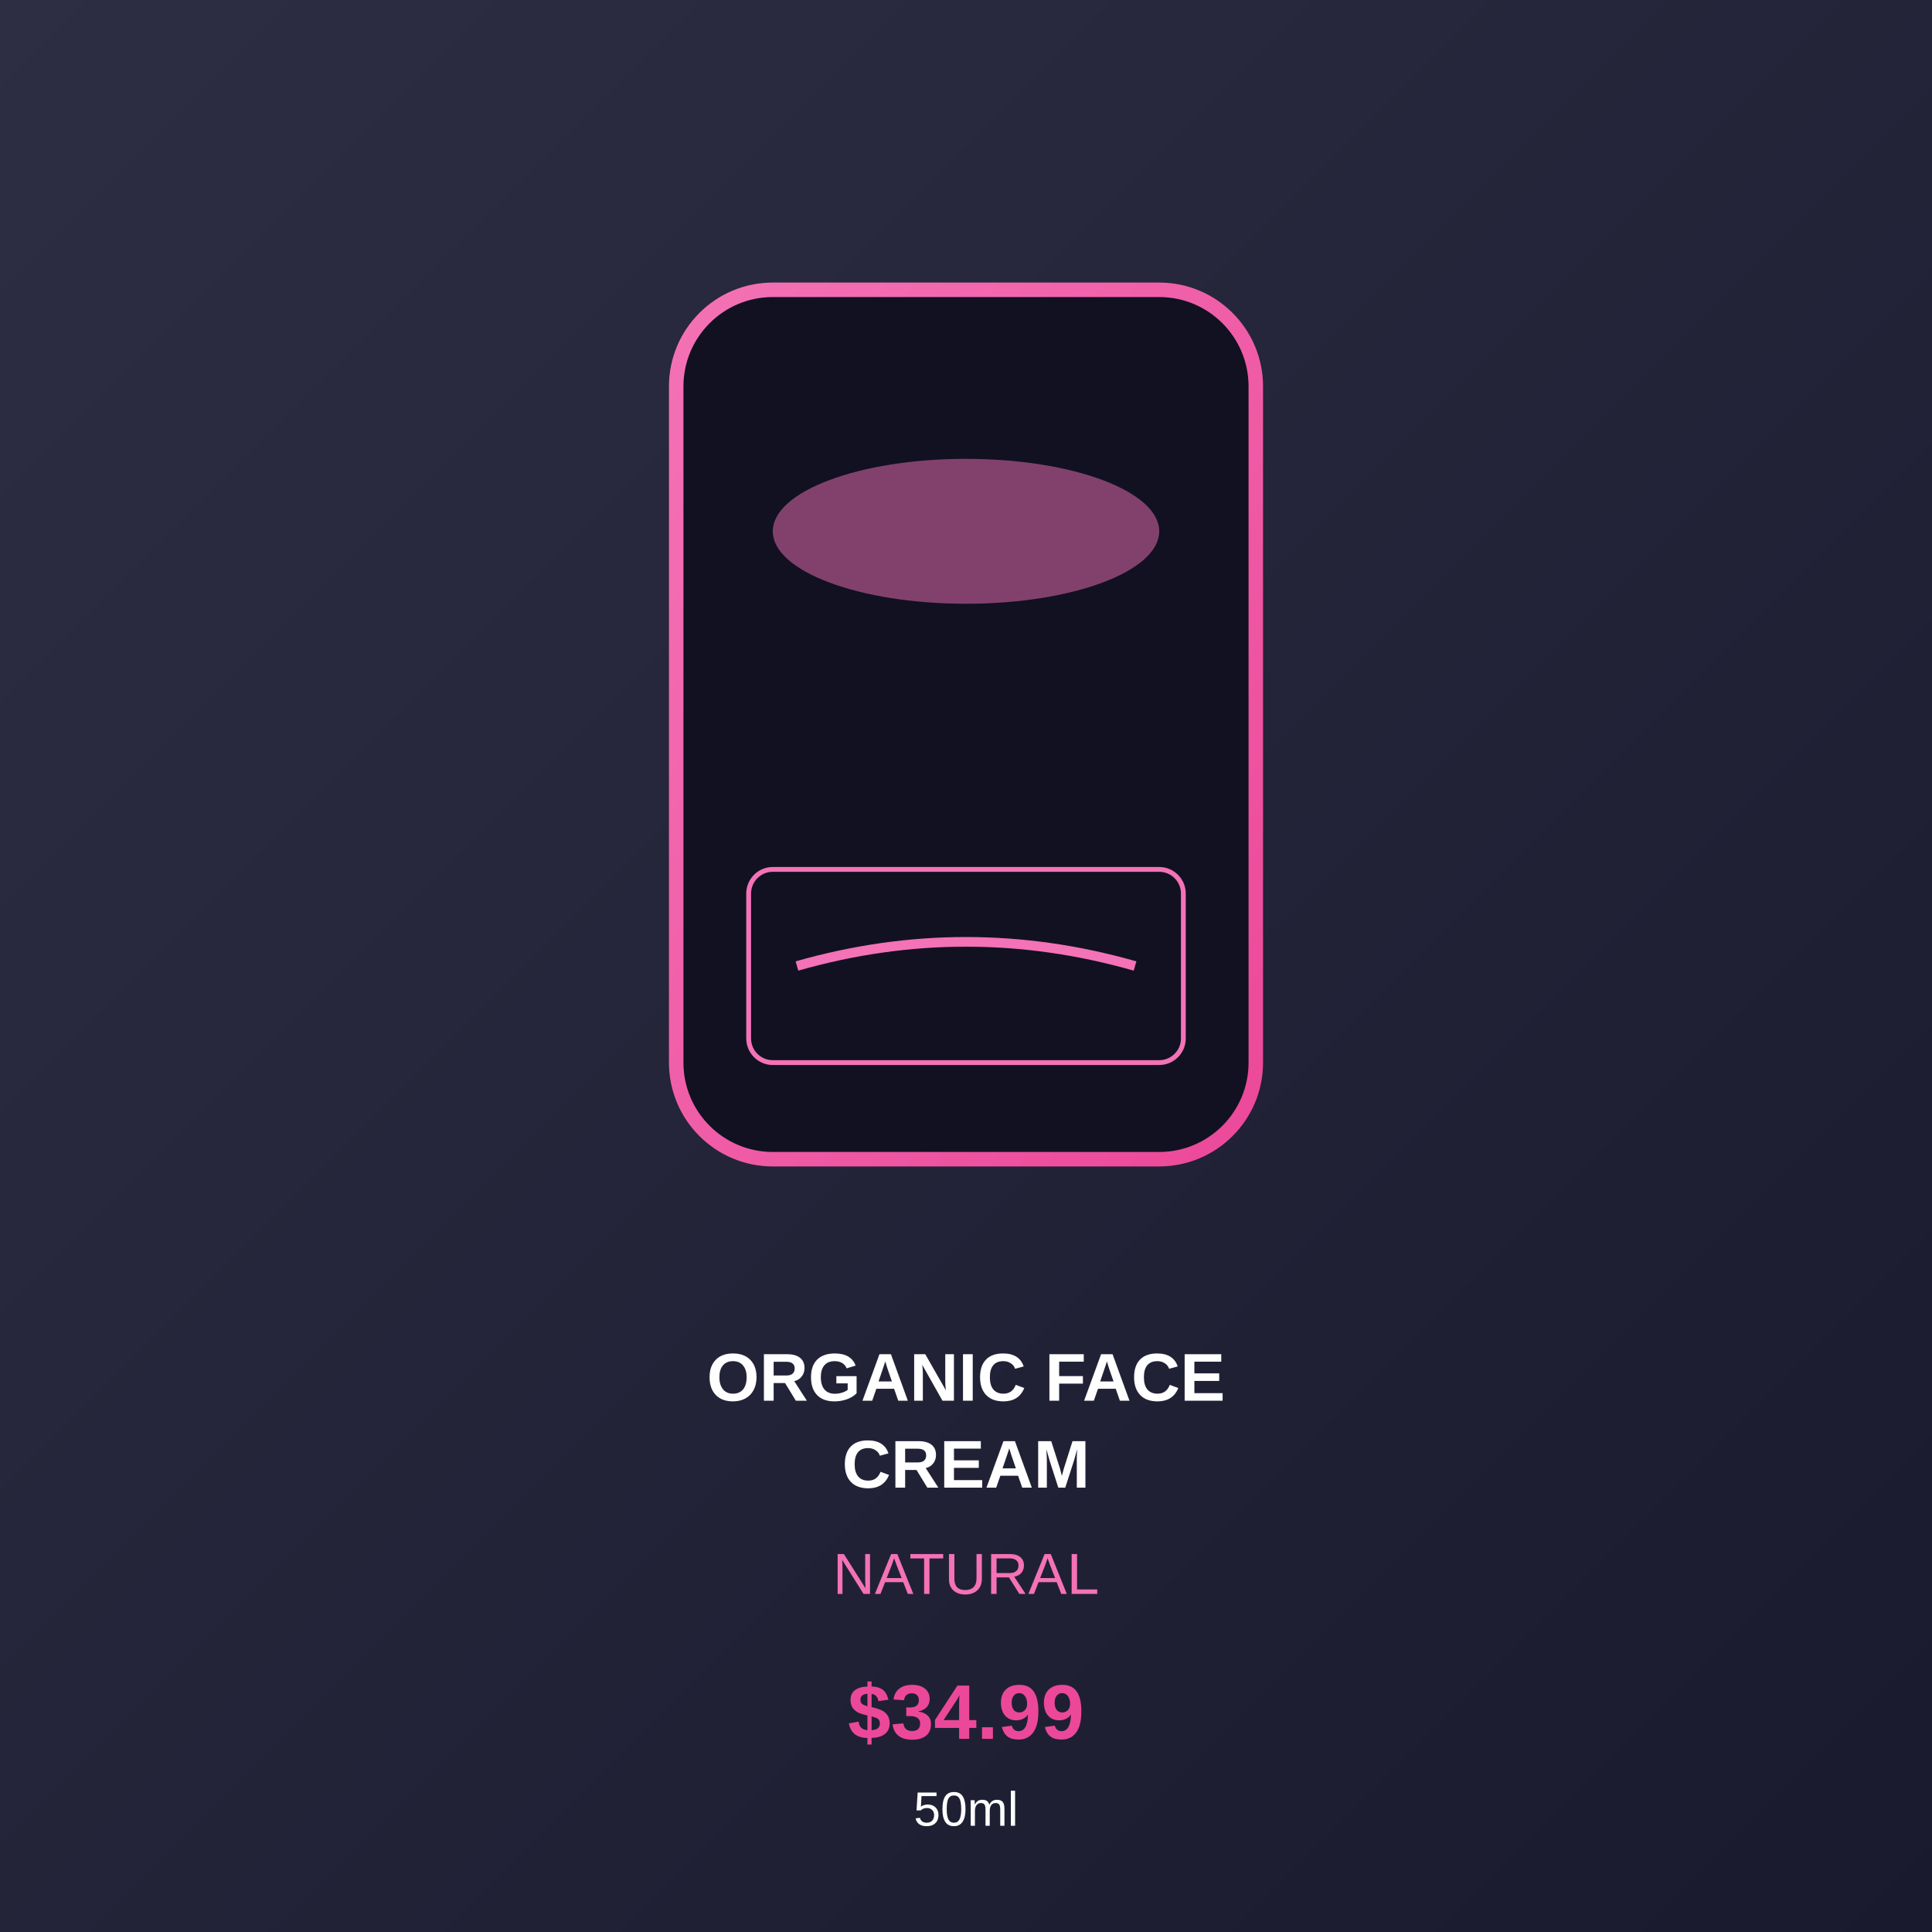
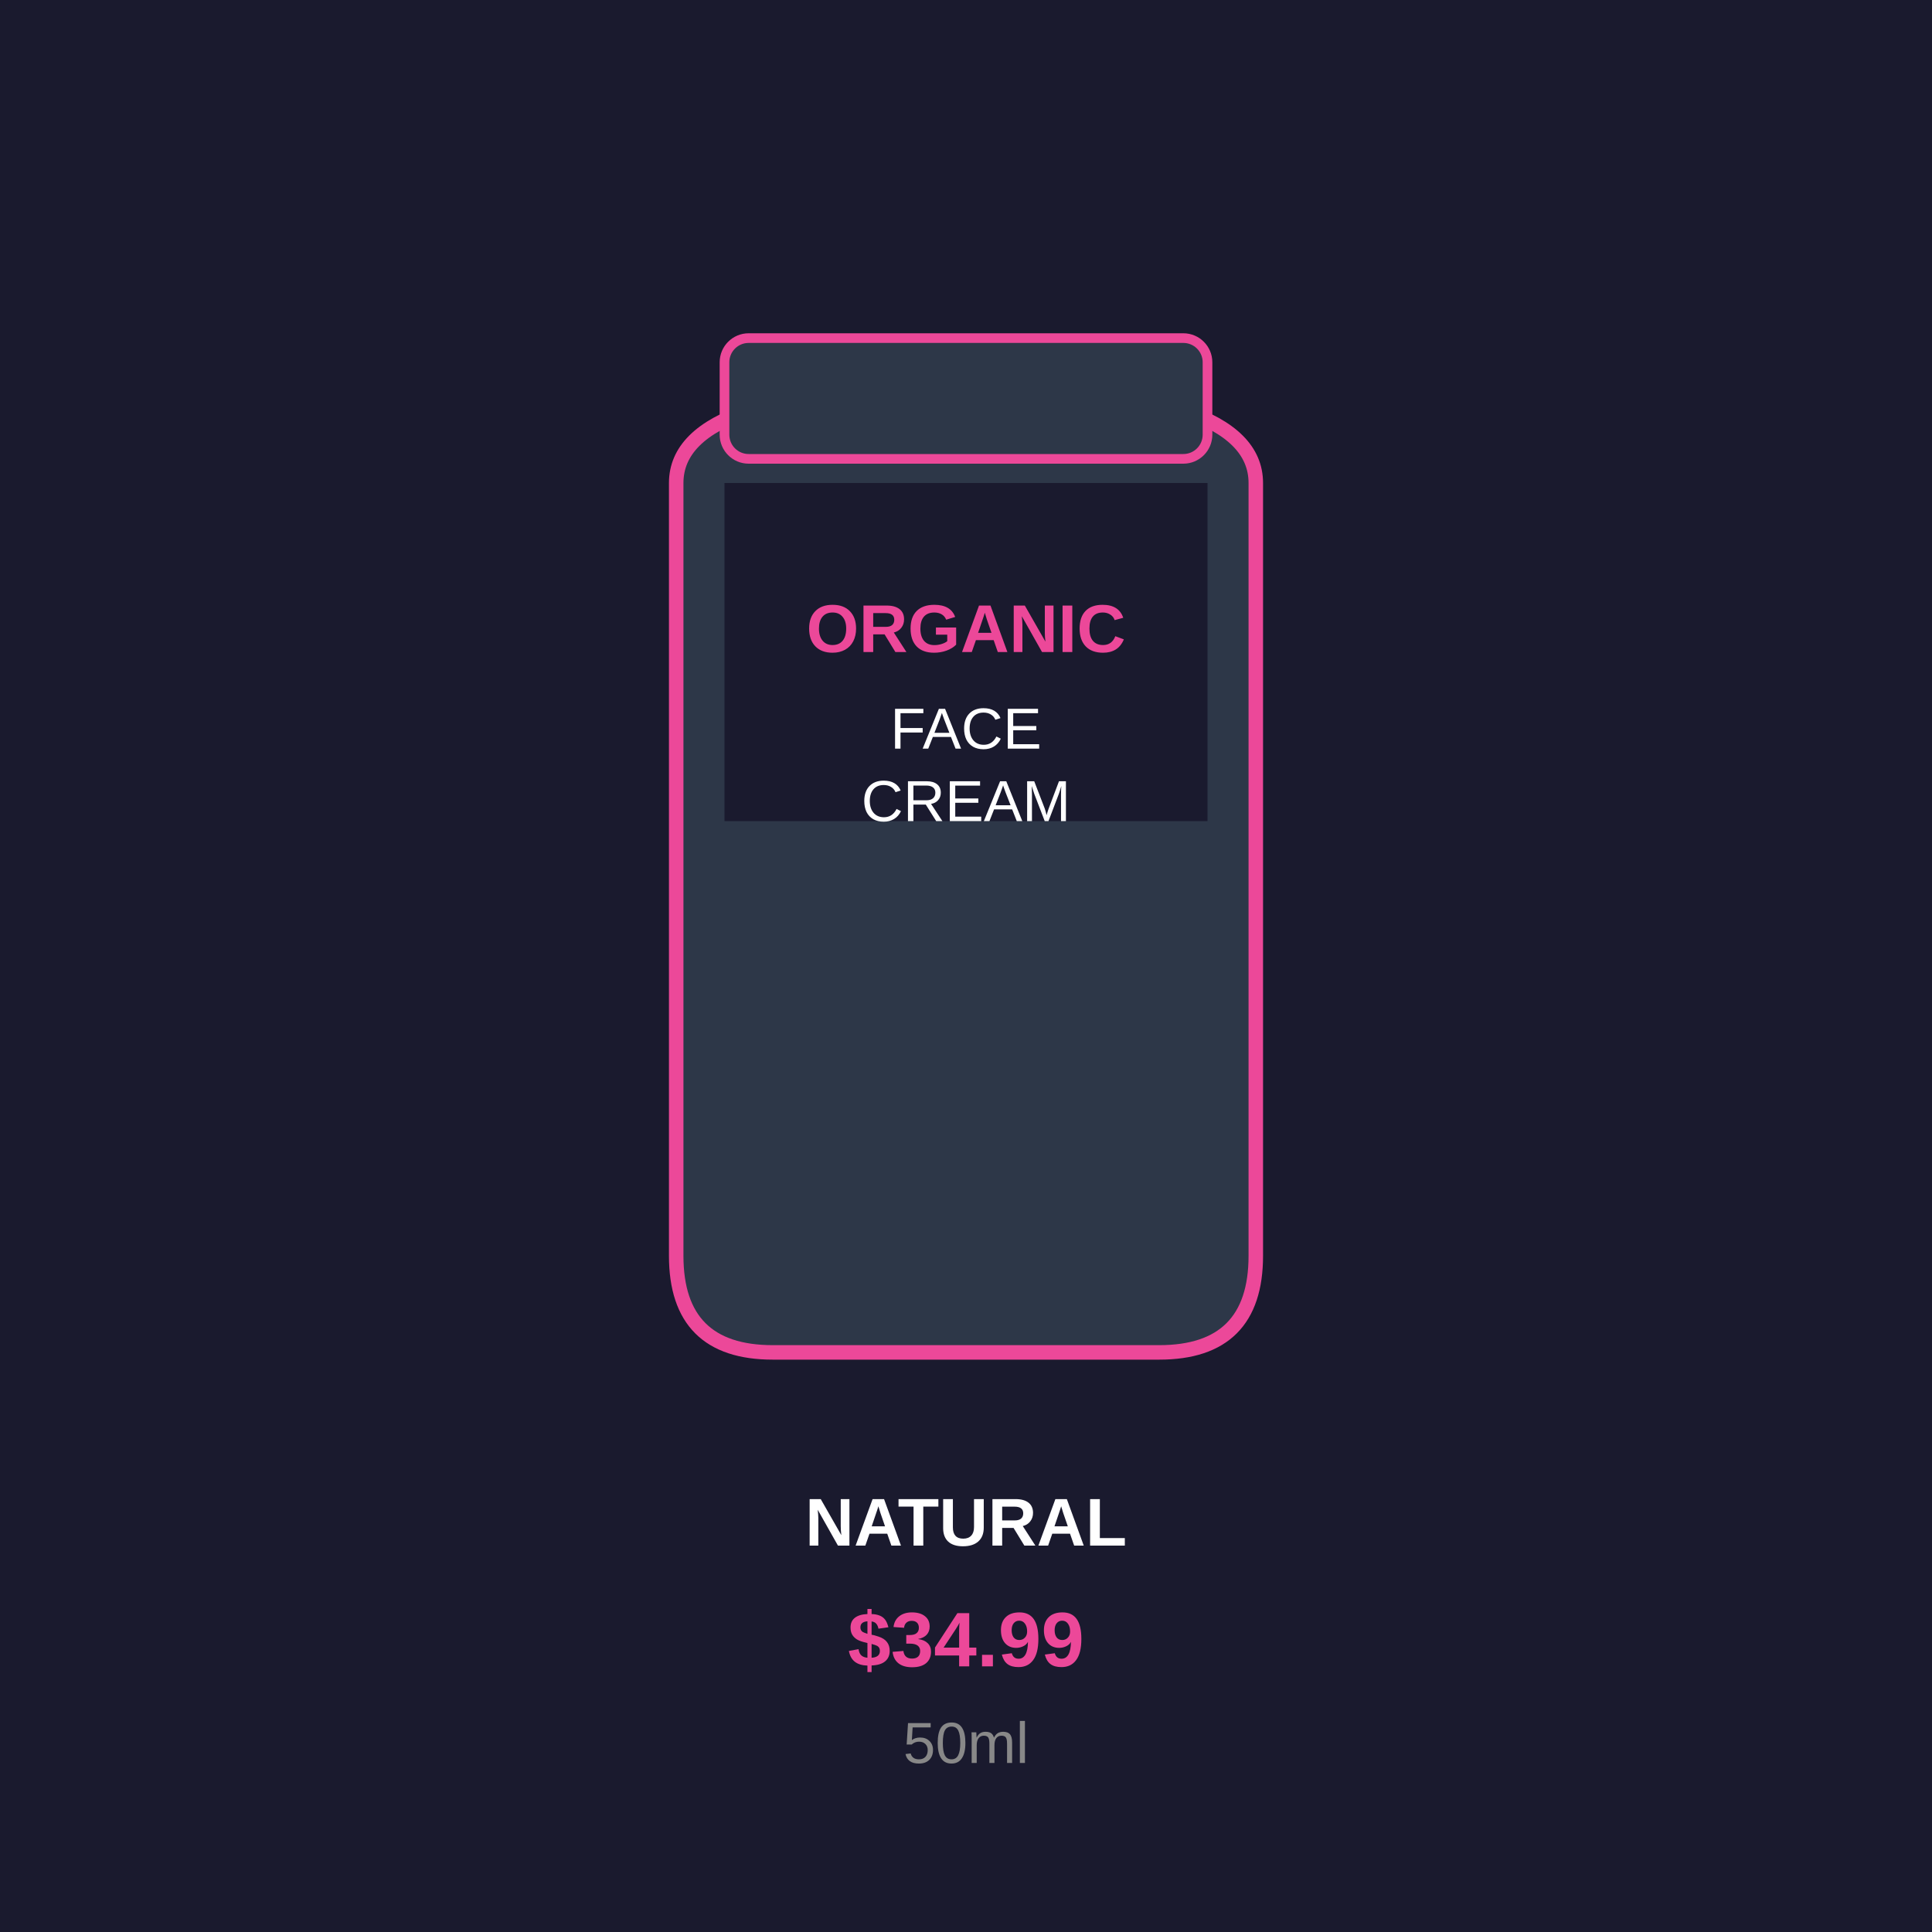
<svg xmlns="http://www.w3.org/2000/svg" viewBox="0 0 400 400">
-   <defs>
-     <linearGradient id="beautyGrad" x1="0%" y1="0%" x2="100%" y2="100%">
-       <stop offset="0%" style="stop-color:#2d2d44" />
-       <stop offset="100%" style="stop-color:#1a1a2e" />
-     </linearGradient>
-     <linearGradient id="glowPink" x1="0%" y1="0%" x2="100%" y2="100%">
-       <stop offset="0%" style="stop-color:#f472b6" />
-       <stop offset="100%" style="stop-color:#ec4899" />
-     </linearGradient>
-   </defs>
-   <rect width="400" height="400" fill="url(#beautyGrad)" />
-   <rect x="140" y="60" width="120" height="180" rx="20" fill="#111122" stroke="url(#glowPink)" stroke-width="3" />
-   <ellipse cx="200" cy="110" rx="40" ry="15" fill="#f472b6" opacity="0.5" />
-   <rect x="155" y="180" width="90" height="40" rx="5" fill="#111122" stroke="#f472b6" stroke-width="1" />
-   <path d="M165 200 Q200 190 235 200" stroke="#f472b6" stroke-width="2" fill="none" />
-   <text x="200" y="290" text-anchor="middle" font-family="Arial" font-size="14" fill="#ffffff" font-weight="bold">ORGANIC FACE</text>
-   <text x="200" y="308" text-anchor="middle" font-family="Arial" font-size="14" fill="#ffffff" font-weight="bold">CREAM</text>
-   <text x="200" y="330" text-anchor="middle" font-family="Arial" font-size="12" fill="#f472b6">NATURAL</text>
-   <text x="200" y="360" text-anchor="middle" font-family="Arial" font-size="16" fill="#ec4899" font-weight="bold">$34.99</text>
-   <text x="200" y="378" text-anchor="middle" font-family="Arial" font-size="10" fill="#ffffff">50ml</text>
+   <rect width="400" height="400" fill="#1a1a2e" />
+   <path d="M140 100 L140 260 Q140 280 160 280 L240 280 Q260 280 260 260 L260 100 Q260 80 200 80 Q140 80 140 100" fill="#2d3748" stroke="#ec4899" stroke-width="3" />
+   <rect x="150" y="100" width="100" height="70" fill="#1a1a2e" />
+   <text x="200" y="135" text-anchor="middle" font-family="Arial" font-size="14" fill="#ec4899" font-weight="bold">ORGANIC</text>
+   <text x="200" y="155" text-anchor="middle" font-family="Arial" font-size="12" fill="#fff">FACE</text>
+   <text x="200" y="170" text-anchor="middle" font-family="Arial" font-size="12" fill="#fff">CREAM</text>
+   <rect x="150" y="70" width="100" height="25" rx="5" fill="#2d3748" stroke="#ec4899" stroke-width="2" />
+   <text x="200" y="320" text-anchor="middle" font-family="Arial" font-size="14" fill="#fff" font-weight="bold">NATURAL</text>
+   <text x="200" y="345" text-anchor="middle" font-family="Arial" font-size="16" fill="#ec4899" font-weight="bold">$34.99</text>
+   <text x="200" y="365" text-anchor="middle" font-family="Arial" font-size="12" fill="#888">50ml</text>
</svg>
